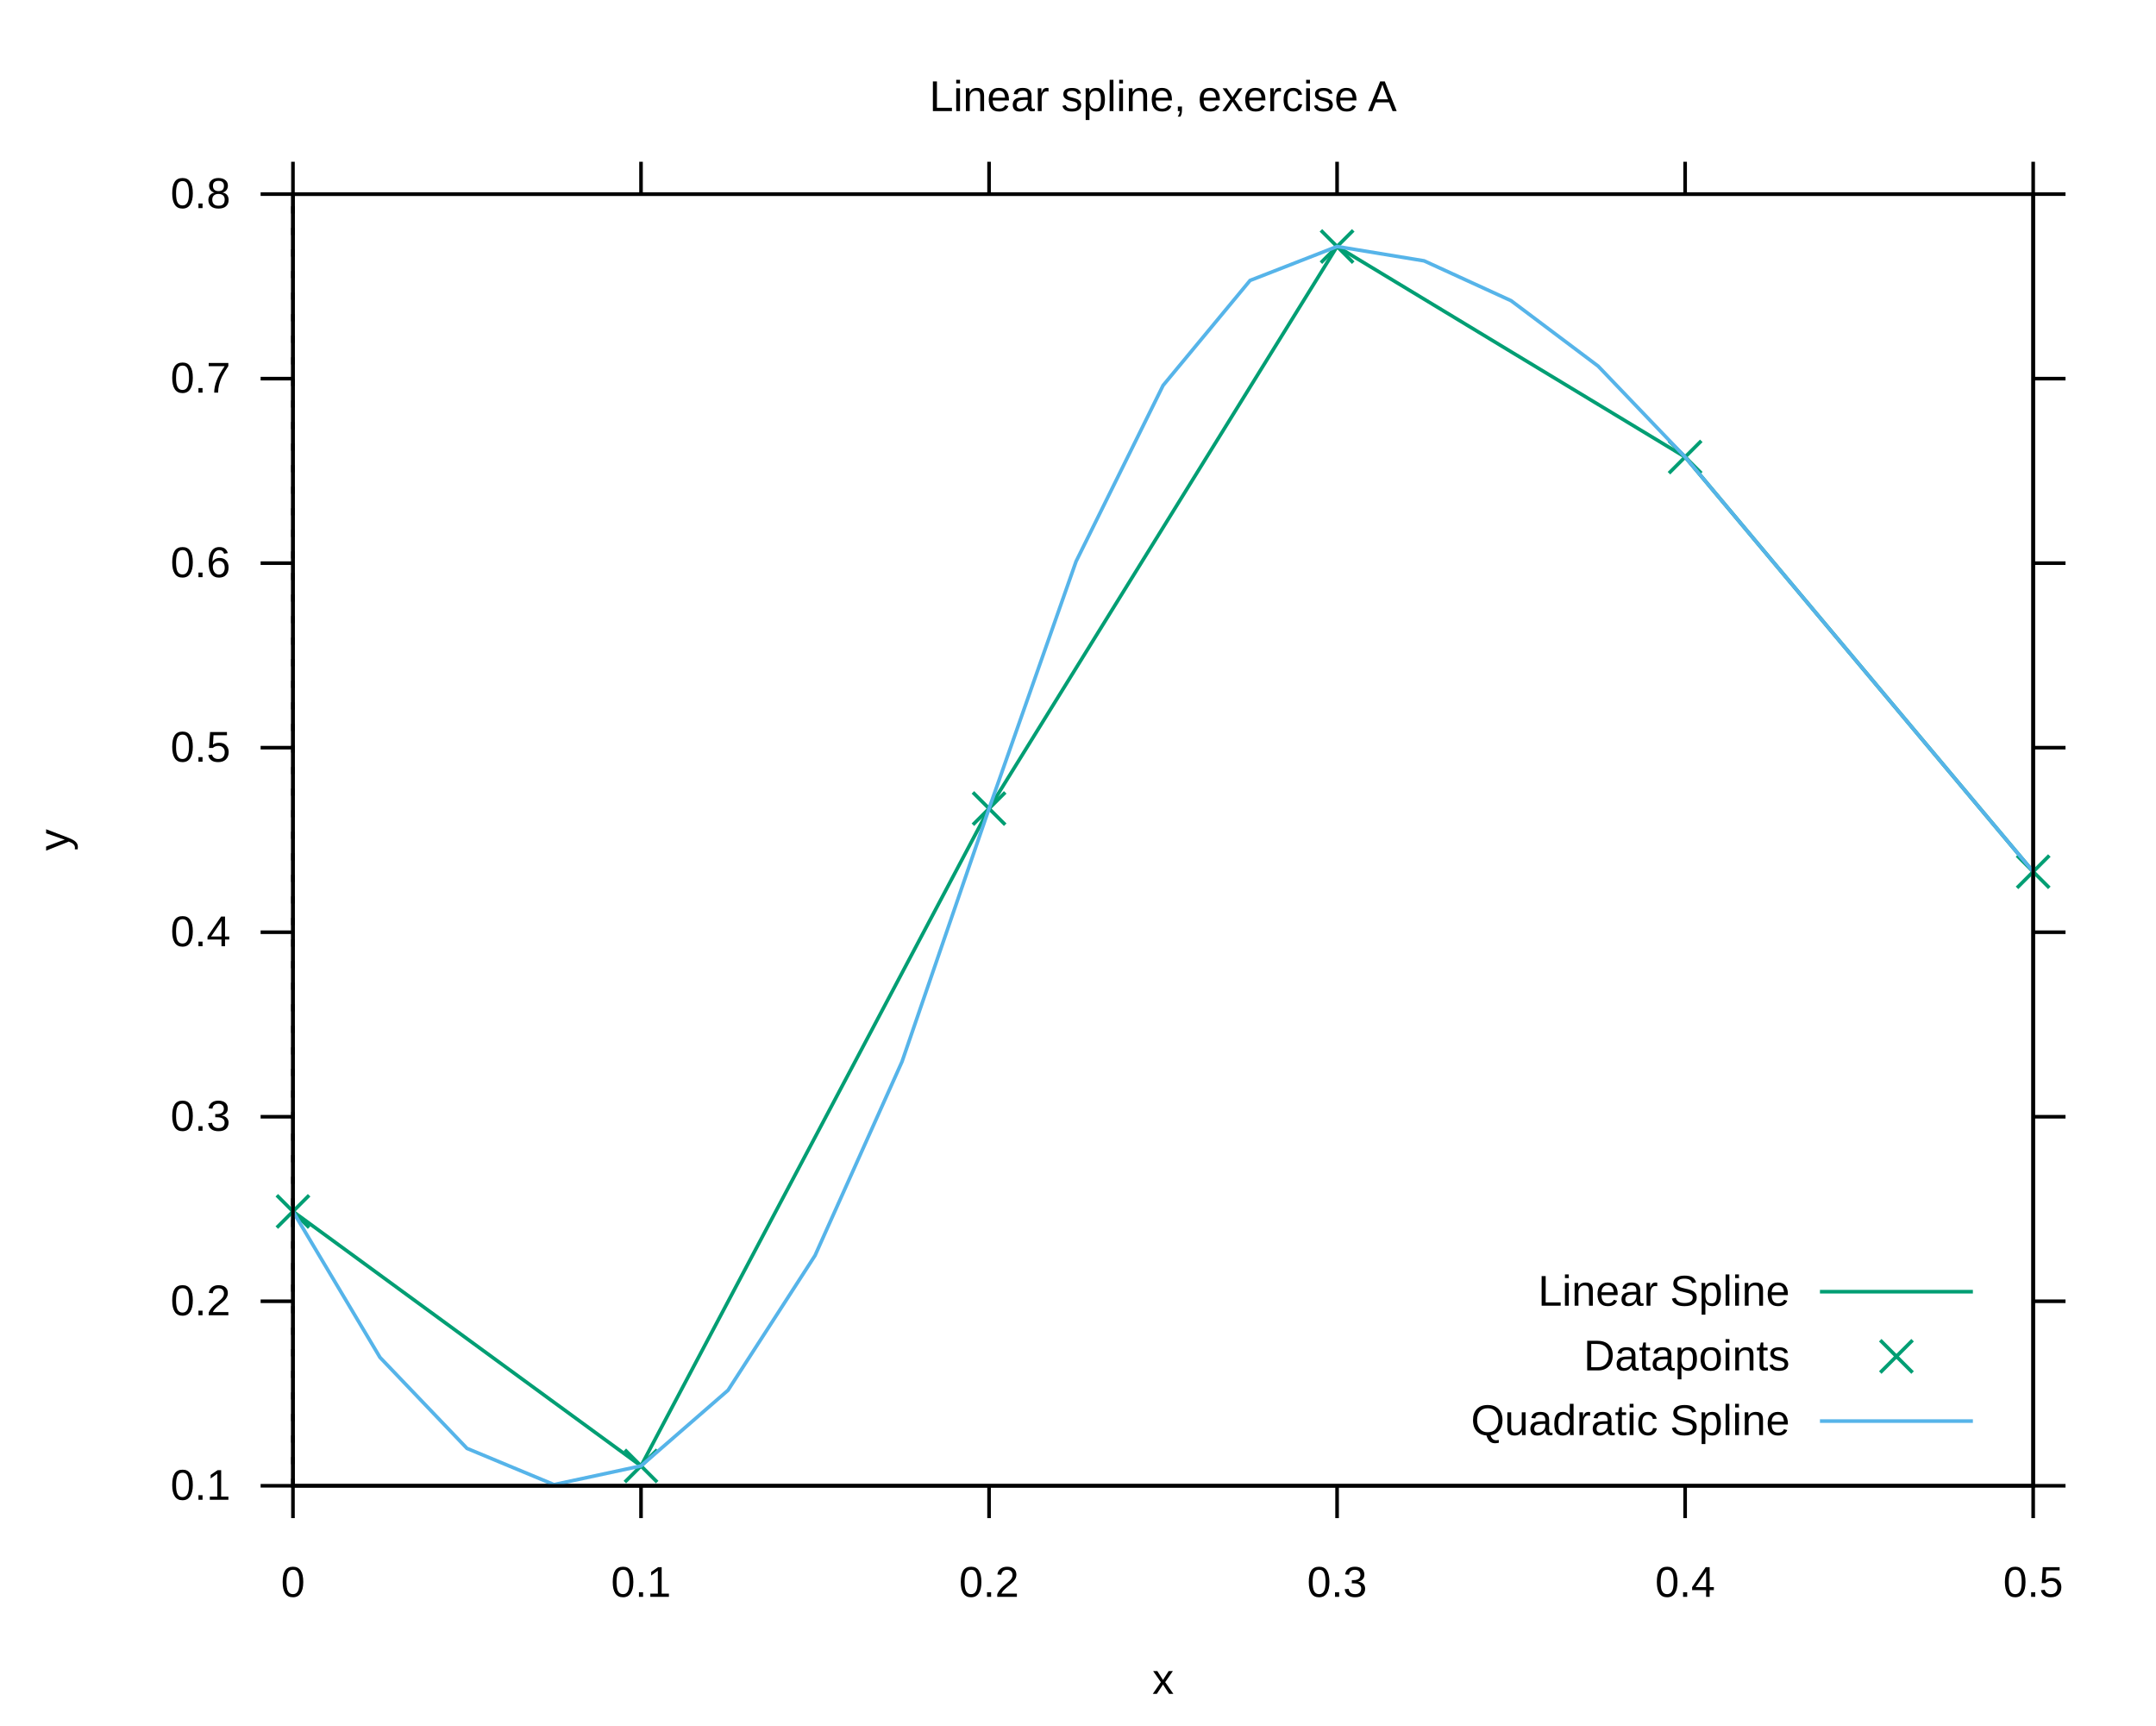
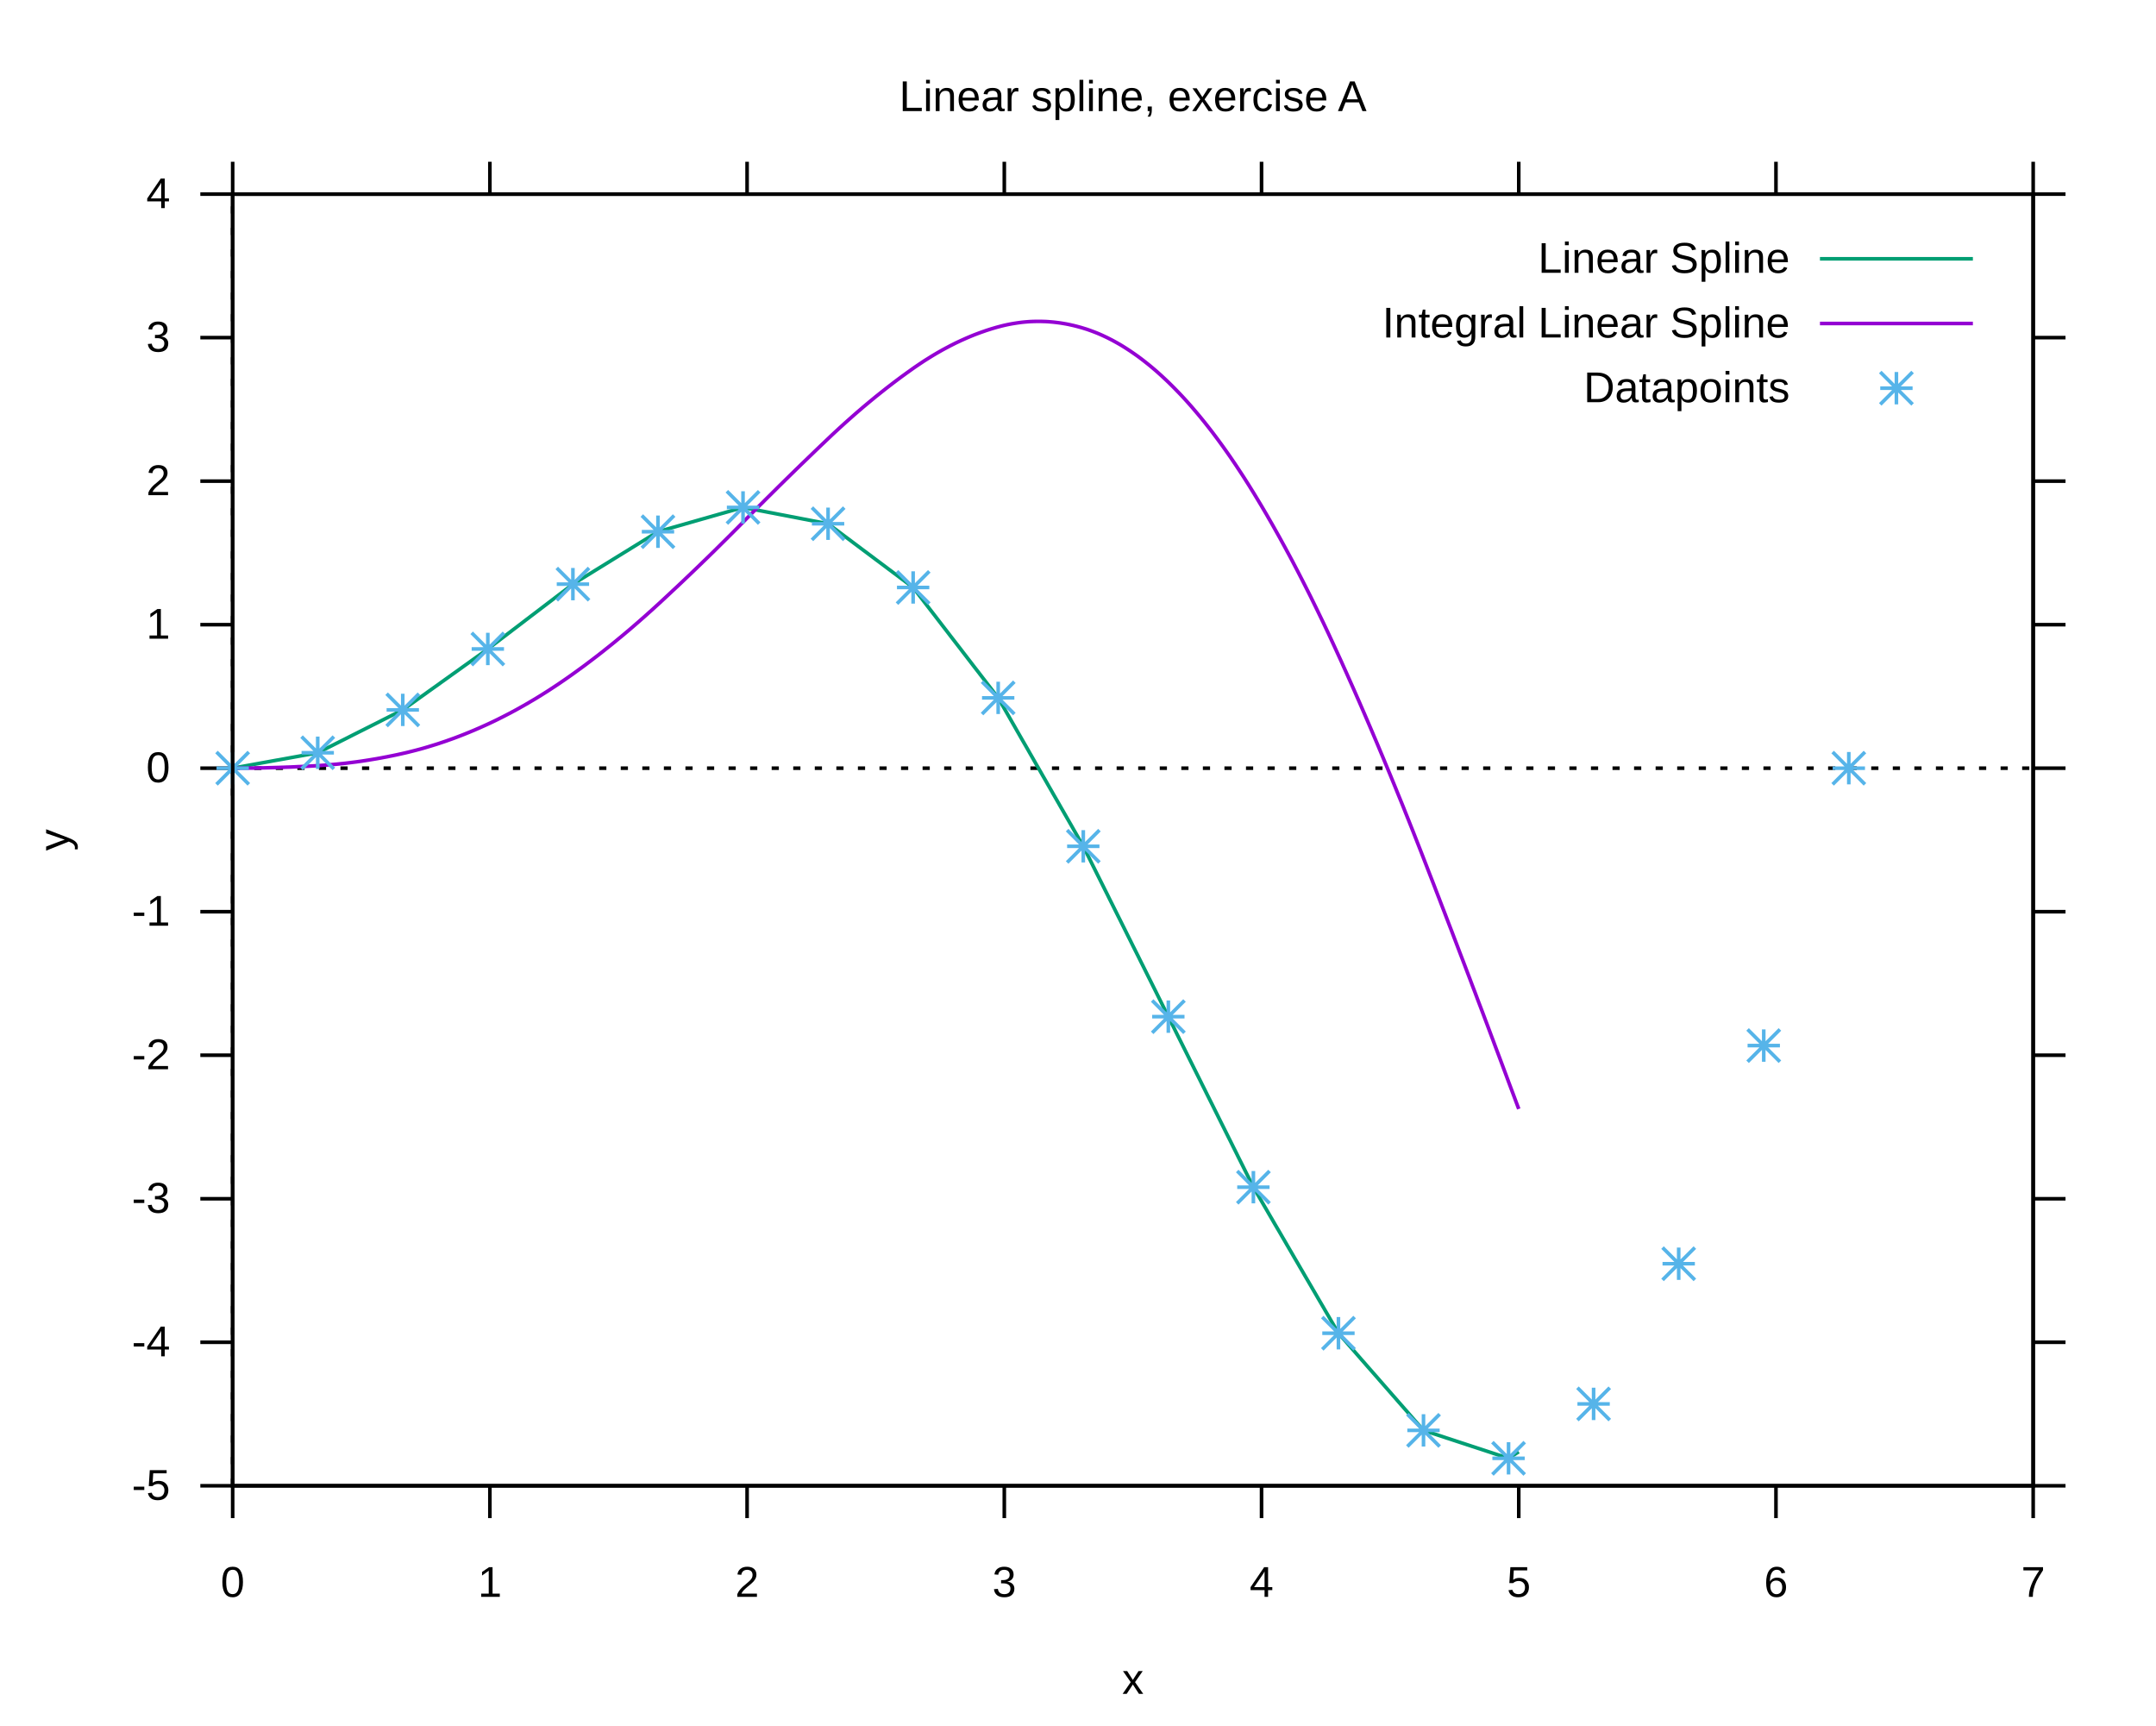
<svg xmlns="http://www.w3.org/2000/svg" xmlns:xlink="http://www.w3.org/1999/xlink" width="600" height="480" viewBox="0 0 600 480">
  <g id="gnuplot_canvas">
    <rect x="0" y="0" width="600" height="480" fill="none" />
    <defs>
      <circle id="gpDot" r="0.5" stroke-width="0.5" stroke="currentColor" />
      <path id="gpPt0" stroke-width="0.222" stroke="currentColor" d="M-1,0 h2 M0,-1 v2" />
      <path id="gpPt1" stroke-width="0.222" stroke="currentColor" d="M-1,-1 L1,1 M1,-1 L-1,1" />
      <path id="gpPt2" stroke-width="0.222" stroke="currentColor" d="M-1,0 L1,0 M0,-1 L0,1 M-1,-1 L1,1 M-1,1 L1,-1" />
      <rect id="gpPt3" stroke-width="0.222" stroke="currentColor" x="-1" y="-1" width="2" height="2" />
      <rect id="gpPt4" stroke-width="0.222" stroke="currentColor" fill="currentColor" x="-1" y="-1" width="2" height="2" />
      <circle id="gpPt5" stroke-width="0.222" stroke="currentColor" cx="0" cy="0" r="1" />
      <use xlink:href="#gpPt5" id="gpPt6" fill="currentColor" stroke="none" />
      <path id="gpPt7" stroke-width="0.222" stroke="currentColor" d="M0,-1.33 L-1.33,0.67 L1.33,0.67 z" />
      <use xlink:href="#gpPt7" id="gpPt8" fill="currentColor" stroke="none" />
      <use xlink:href="#gpPt7" id="gpPt9" stroke="currentColor" transform="rotate(180)" />
      <use xlink:href="#gpPt9" id="gpPt10" fill="currentColor" stroke="none" />
      <use xlink:href="#gpPt3" id="gpPt11" stroke="currentColor" transform="rotate(45)" />
      <use xlink:href="#gpPt11" id="gpPt12" fill="currentColor" stroke="none" />
      <path id="gpPt13" stroke-width="0.222" stroke="currentColor" d="M0,1.330 L1.265,0.411 L0.782,-1.067 L-0.782,-1.076 L-1.265,0.411 z" />
      <use xlink:href="#gpPt13" id="gpPt14" fill="currentColor" stroke="none" />
      <filter id="textbox" filterUnits="objectBoundingBox" x="0" y="0" height="1" width="1">
        <feFlood flood-color="white" flood-opacity="1" result="bgnd" />
        <feComposite in="SourceGraphic" in2="bgnd" operator="atop" />
      </filter>
      <filter id="greybox" filterUnits="objectBoundingBox" x="0" y="0" height="1" width="1">
        <feFlood flood-color="lightgrey" flood-opacity="1" result="grey" />
        <feComposite in="SourceGraphic" in2="grey" operator="atop" />
      </filter>
    </defs>
    <g fill="none" color="white" stroke="currentColor" stroke-width="1.00" stroke-linecap="butt" stroke-linejoin="miter">
</g>
    <g fill="none" color="black" stroke="currentColor" stroke-width="1.00" stroke-linecap="butt" stroke-linejoin="miter">
-       <path stroke="black" d="M81.53,413.40 L72.53,413.40 M565.82,413.40 L574.82,413.40  " />
-       <g transform="translate(64.14,417.30)" stroke="none" fill="black" font-family="Arial" font-size="12.00" text-anchor="end">
-         <text>
-           <tspan font-family="Arial"> 0.1</tspan>
-         </text>
-       </g>
-     </g>
-     <g fill="none" color="black" stroke="currentColor" stroke-width="1.00" stroke-linecap="butt" stroke-linejoin="miter">
-       <path stroke="black" d="M81.53,362.06 L72.53,362.06 M565.82,362.06 L574.82,362.06  " />
-       <g transform="translate(64.14,365.96)" stroke="none" fill="black" font-family="Arial" font-size="12.00" text-anchor="end">
-         <text>
-           <tspan font-family="Arial"> 0.2</tspan>
-         </text>
-       </g>
-     </g>
-     <g fill="none" color="black" stroke="currentColor" stroke-width="1.00" stroke-linecap="butt" stroke-linejoin="miter">
-       <path stroke="black" d="M81.53,310.72 L72.53,310.72 M565.82,310.72 L574.82,310.72  " />
-       <g transform="translate(64.14,314.62)" stroke="none" fill="black" font-family="Arial" font-size="12.00" text-anchor="end">
-         <text>
-           <tspan font-family="Arial"> 0.3</tspan>
-         </text>
-       </g>
-     </g>
-     <g fill="none" color="black" stroke="currentColor" stroke-width="1.00" stroke-linecap="butt" stroke-linejoin="miter">
-       <path stroke="black" d="M81.53,259.38 L72.53,259.38 M565.82,259.38 L574.82,259.38  " />
-       <g transform="translate(64.14,263.28)" stroke="none" fill="black" font-family="Arial" font-size="12.00" text-anchor="end">
-         <text>
-           <tspan font-family="Arial"> 0.4</tspan>
-         </text>
-       </g>
-     </g>
-     <g fill="none" color="black" stroke="currentColor" stroke-width="1.00" stroke-linecap="butt" stroke-linejoin="miter">
-       <path stroke="black" d="M81.53,208.03 L72.53,208.03 M565.82,208.03 L574.82,208.03  " />
-       <g transform="translate(64.14,211.93)" stroke="none" fill="black" font-family="Arial" font-size="12.00" text-anchor="end">
-         <text>
-           <tspan font-family="Arial"> 0.5</tspan>
-         </text>
-       </g>
-     </g>
-     <g fill="none" color="black" stroke="currentColor" stroke-width="1.00" stroke-linecap="butt" stroke-linejoin="miter">
-       <path stroke="black" d="M81.53,156.69 L72.53,156.69 M565.82,156.69 L574.82,156.69  " />
-       <g transform="translate(64.14,160.59)" stroke="none" fill="black" font-family="Arial" font-size="12.00" text-anchor="end">
-         <text>
-           <tspan font-family="Arial"> 0.6</tspan>
-         </text>
-       </g>
-     </g>
-     <g fill="none" color="black" stroke="currentColor" stroke-width="1.00" stroke-linecap="butt" stroke-linejoin="miter">
-       <path stroke="black" d="M81.53,105.35 L72.53,105.35 M565.82,105.35 L574.82,105.35  " />
-       <g transform="translate(64.14,109.25)" stroke="none" fill="black" font-family="Arial" font-size="12.00" text-anchor="end">
-         <text>
-           <tspan font-family="Arial"> 0.7</tspan>
-         </text>
-       </g>
-     </g>
-     <g fill="none" color="black" stroke="currentColor" stroke-width="1.00" stroke-linecap="butt" stroke-linejoin="miter">
-       <path stroke="black" d="M81.53,54.01 L72.53,54.01 M565.82,54.01 L574.82,54.01  " />
-       <g transform="translate(64.14,57.91)" stroke="none" fill="black" font-family="Arial" font-size="12.00" text-anchor="end">
-         <text>
-           <tspan font-family="Arial"> 0.8</tspan>
-         </text>
-       </g>
-     </g>
-     <g fill="none" color="black" stroke="currentColor" stroke-width="1.00" stroke-linecap="butt" stroke-linejoin="miter">
-       <path stroke="black" d="M81.53,413.40 L81.53,422.40 M81.53,54.01 L81.53,45.01  " />
-       <g transform="translate(81.53,444.30)" stroke="none" fill="black" font-family="Arial" font-size="12.00" text-anchor="middle">
+       <path stroke="black" d="M64.75,413.40 L55.75,413.40 M565.82,413.40 L574.82,413.40  " />
+       <g transform="translate(47.36,417.30)" stroke="none" fill="black" font-family="Arial" font-size="12.00" text-anchor="end">
+         <text>
+           <tspan font-family="Arial">-5</tspan>
+         </text>
+       </g>
+     </g>
+     <g fill="none" color="black" stroke="currentColor" stroke-width="1.00" stroke-linecap="butt" stroke-linejoin="miter">
+       <path stroke="black" d="M64.75,373.47 L55.75,373.47 M565.82,373.47 L574.82,373.47  " />
+       <g transform="translate(47.36,377.37)" stroke="none" fill="black" font-family="Arial" font-size="12.00" text-anchor="end">
+         <text>
+           <tspan font-family="Arial">-4</tspan>
+         </text>
+       </g>
+     </g>
+     <g fill="none" color="black" stroke="currentColor" stroke-width="1.00" stroke-linecap="butt" stroke-linejoin="miter">
+       <path stroke="black" d="M64.75,333.54 L55.75,333.54 M565.82,333.54 L574.82,333.54  " />
+       <g transform="translate(47.36,337.44)" stroke="none" fill="black" font-family="Arial" font-size="12.00" text-anchor="end">
+         <text>
+           <tspan font-family="Arial">-3</tspan>
+         </text>
+       </g>
+     </g>
+     <g fill="none" color="black" stroke="currentColor" stroke-width="1.00" stroke-linecap="butt" stroke-linejoin="miter">
+       <path stroke="black" d="M64.75,293.60 L55.75,293.60 M565.82,293.60 L574.82,293.60  " />
+       <g transform="translate(47.36,297.50)" stroke="none" fill="black" font-family="Arial" font-size="12.00" text-anchor="end">
+         <text>
+           <tspan font-family="Arial">-2</tspan>
+         </text>
+       </g>
+     </g>
+     <g fill="none" color="black" stroke="currentColor" stroke-width="1.00" stroke-linecap="butt" stroke-linejoin="miter">
+       <path stroke="black" d="M64.75,253.67 L55.75,253.67 M565.82,253.67 L574.82,253.67  " />
+       <g transform="translate(47.36,257.57)" stroke="none" fill="black" font-family="Arial" font-size="12.00" text-anchor="end">
+         <text>
+           <tspan font-family="Arial">-1</tspan>
+         </text>
+       </g>
+     </g>
+     <g fill="none" color="black" stroke="currentColor" stroke-width="1.00" stroke-linecap="butt" stroke-linejoin="miter">
+       <path stroke="black" d="M64.75,213.74 L55.75,213.74 M565.82,213.74 L574.82,213.74  " />
+       <g transform="translate(47.36,217.64)" stroke="none" fill="black" font-family="Arial" font-size="12.00" text-anchor="end">
        <text>
          <tspan font-family="Arial"> 0</tspan>
        </text>
      </g>
    </g>
    <g fill="none" color="black" stroke="currentColor" stroke-width="1.00" stroke-linecap="butt" stroke-linejoin="miter">
-       <path stroke="black" d="M178.39,413.40 L178.39,422.40 M178.39,54.01 L178.39,45.01  " />
-       <g transform="translate(178.39,444.30)" stroke="none" fill="black" font-family="Arial" font-size="12.00" text-anchor="middle">
-         <text>
-           <tspan font-family="Arial"> 0.1</tspan>
-         </text>
-       </g>
-     </g>
-     <g fill="none" color="black" stroke="currentColor" stroke-width="1.00" stroke-linecap="butt" stroke-linejoin="miter">
-       <path stroke="black" d="M275.25,413.40 L275.25,422.40 M275.25,54.01 L275.25,45.01  " />
-       <g transform="translate(275.25,444.30)" stroke="none" fill="black" font-family="Arial" font-size="12.00" text-anchor="middle">
-         <text>
-           <tspan font-family="Arial"> 0.2</tspan>
-         </text>
-       </g>
-     </g>
-     <g fill="none" color="black" stroke="currentColor" stroke-width="1.00" stroke-linecap="butt" stroke-linejoin="miter">
-       <path stroke="black" d="M372.10,413.40 L372.10,422.40 M372.10,54.01 L372.10,45.01  " />
-       <g transform="translate(372.10,444.30)" stroke="none" fill="black" font-family="Arial" font-size="12.00" text-anchor="middle">
-         <text>
-           <tspan font-family="Arial"> 0.3</tspan>
-         </text>
-       </g>
-     </g>
-     <g fill="none" color="black" stroke="currentColor" stroke-width="1.00" stroke-linecap="butt" stroke-linejoin="miter">
-       <path stroke="black" d="M468.96,413.40 L468.96,422.40 M468.96,54.01 L468.96,45.01  " />
-       <g transform="translate(468.96,444.30)" stroke="none" fill="black" font-family="Arial" font-size="12.00" text-anchor="middle">
-         <text>
-           <tspan font-family="Arial"> 0.4</tspan>
+       <path stroke="black" d="M64.75,173.81 L55.75,173.81 M565.82,173.81 L574.82,173.81  " />
+       <g transform="translate(47.36,177.71)" stroke="none" fill="black" font-family="Arial" font-size="12.00" text-anchor="end">
+         <text>
+           <tspan font-family="Arial"> 1</tspan>
+         </text>
+       </g>
+     </g>
+     <g fill="none" color="black" stroke="currentColor" stroke-width="1.00" stroke-linecap="butt" stroke-linejoin="miter">
+       <path stroke="black" d="M64.75,133.87 L55.75,133.87 M565.82,133.87 L574.82,133.87  " />
+       <g transform="translate(47.36,137.77)" stroke="none" fill="black" font-family="Arial" font-size="12.00" text-anchor="end">
+         <text>
+           <tspan font-family="Arial"> 2</tspan>
+         </text>
+       </g>
+     </g>
+     <g fill="none" color="black" stroke="currentColor" stroke-width="1.00" stroke-linecap="butt" stroke-linejoin="miter">
+       <path stroke="black" d="M64.75,93.94 L55.75,93.94 M565.82,93.94 L574.82,93.94  " />
+       <g transform="translate(47.36,97.84)" stroke="none" fill="black" font-family="Arial" font-size="12.00" text-anchor="end">
+         <text>
+           <tspan font-family="Arial"> 3</tspan>
+         </text>
+       </g>
+     </g>
+     <g fill="none" color="black" stroke="currentColor" stroke-width="1.00" stroke-linecap="butt" stroke-linejoin="miter">
+       <path stroke="black" d="M64.75,54.01 L55.75,54.01 M565.82,54.01 L574.82,54.01  " />
+       <g transform="translate(47.36,57.91)" stroke="none" fill="black" font-family="Arial" font-size="12.00" text-anchor="end">
+         <text>
+           <tspan font-family="Arial"> 4</tspan>
+         </text>
+       </g>
+     </g>
+     <g fill="none" color="black" stroke="currentColor" stroke-width="1.00" stroke-linecap="butt" stroke-linejoin="miter">
+       <path stroke="black" d="M64.75,413.40 L64.75,422.40 M64.75,54.01 L64.75,45.01  " />
+       <g transform="translate(64.75,444.30)" stroke="none" fill="black" font-family="Arial" font-size="12.00" text-anchor="middle">
+         <text>
+           <tspan font-family="Arial"> 0</tspan>
+         </text>
+       </g>
+     </g>
+     <g fill="none" color="black" stroke="currentColor" stroke-width="1.00" stroke-linecap="butt" stroke-linejoin="miter">
+       <path stroke="black" d="M136.33,413.40 L136.33,422.40 M136.33,54.01 L136.33,45.01  " />
+       <g transform="translate(136.33,444.30)" stroke="none" fill="black" font-family="Arial" font-size="12.00" text-anchor="middle">
+         <text>
+           <tspan font-family="Arial"> 1</tspan>
+         </text>
+       </g>
+     </g>
+     <g fill="none" color="black" stroke="currentColor" stroke-width="1.00" stroke-linecap="butt" stroke-linejoin="miter">
+       <path stroke="black" d="M207.91,413.40 L207.91,422.40 M207.91,54.01 L207.91,45.01  " />
+       <g transform="translate(207.91,444.30)" stroke="none" fill="black" font-family="Arial" font-size="12.00" text-anchor="middle">
+         <text>
+           <tspan font-family="Arial"> 2</tspan>
+         </text>
+       </g>
+     </g>
+     <g fill="none" color="black" stroke="currentColor" stroke-width="1.00" stroke-linecap="butt" stroke-linejoin="miter">
+       <path stroke="black" d="M279.49,413.40 L279.49,422.40 M279.49,54.01 L279.49,45.01  " />
+       <g transform="translate(279.49,444.30)" stroke="none" fill="black" font-family="Arial" font-size="12.00" text-anchor="middle">
+         <text>
+           <tspan font-family="Arial"> 3</tspan>
+         </text>
+       </g>
+     </g>
+     <g fill="none" color="black" stroke="currentColor" stroke-width="1.00" stroke-linecap="butt" stroke-linejoin="miter">
+       <path stroke="black" d="M351.08,413.40 L351.08,422.40 M351.08,54.01 L351.08,45.01  " />
+       <g transform="translate(351.08,444.30)" stroke="none" fill="black" font-family="Arial" font-size="12.00" text-anchor="middle">
+         <text>
+           <tspan font-family="Arial"> 4</tspan>
+         </text>
+       </g>
+     </g>
+     <g fill="none" color="black" stroke="currentColor" stroke-width="1.00" stroke-linecap="butt" stroke-linejoin="miter">
+       <path stroke="black" d="M422.66,413.40 L422.66,422.40 M422.66,54.01 L422.66,45.01  " />
+       <g transform="translate(422.66,444.30)" stroke="none" fill="black" font-family="Arial" font-size="12.00" text-anchor="middle">
+         <text>
+           <tspan font-family="Arial"> 5</tspan>
+         </text>
+       </g>
+     </g>
+     <g fill="none" color="black" stroke="currentColor" stroke-width="1.00" stroke-linecap="butt" stroke-linejoin="miter">
+       <path stroke="black" d="M494.24,413.40 L494.24,422.40 M494.24,54.01 L494.24,45.01  " />
+       <g transform="translate(494.24,444.30)" stroke="none" fill="black" font-family="Arial" font-size="12.00" text-anchor="middle">
+         <text>
+           <tspan font-family="Arial"> 6</tspan>
        </text>
      </g>
    </g>
    <g fill="none" color="black" stroke="currentColor" stroke-width="1.00" stroke-linecap="butt" stroke-linejoin="miter">
      <path stroke="black" d="M565.82,413.40 L565.82,422.40 M565.82,54.01 L565.82,45.01  " />
      <g transform="translate(565.82,444.30)" stroke="none" fill="black" font-family="Arial" font-size="12.00" text-anchor="middle">
        <text>
-           <tspan font-family="Arial"> 0.5</tspan>
+           <tspan font-family="Arial"> 7</tspan>
        </text>
      </g>
    </g>
    <g fill="none" color="black" stroke="currentColor" stroke-width="1.00" stroke-linecap="butt" stroke-linejoin="miter">
</g>
    <g fill="none" color="gray" stroke="currentColor" stroke-width="1.00" stroke-linecap="butt" stroke-linejoin="miter">
-       <path stroke="black" stroke-dasharray="2,4" d="M81.53,413.40 L81.53,54.01  " />
-     </g>
-     <g fill="none" color="black" stroke="currentColor" stroke-width="1.00" stroke-linecap="butt" stroke-linejoin="miter">
-       <path stroke="black" d="M81.53,54.01 L81.53,413.40 L565.82,413.40 L565.82,54.01 L81.53,54.01 Z  " />
+       <path stroke="black" stroke-dasharray="2,4" d="M64.75,213.74 L565.82,213.74  " />
+     </g>
+     <g fill="none" color="gray" stroke="currentColor" stroke-width="1.00" stroke-linecap="butt" stroke-linejoin="miter">
+       <path stroke="black" stroke-dasharray="2,4" d="M64.75,413.40 L64.75,54.01  " />
+     </g>
+     <g fill="none" color="black" stroke="currentColor" stroke-width="1.00" stroke-linecap="butt" stroke-linejoin="miter">
+       <path stroke="black" d="M64.75,54.01 L64.75,413.40 L565.82,413.40 L565.82,54.01 L64.75,54.01 Z  " />
    </g>
    <g fill="none" color="black" stroke="currentColor" stroke-width="1.00" stroke-linecap="butt" stroke-linejoin="miter">
      <g transform="translate(19.18,233.71) rotate(270)" stroke="none" fill="black" font-family="Arial" font-size="12.00" text-anchor="middle">
        <text>
          <tspan font-family="Arial">y</tspan>
        </text>
      </g>
    </g>
    <g fill="none" color="black" stroke="currentColor" stroke-width="1.00" stroke-linecap="butt" stroke-linejoin="miter">
-       <g transform="translate(323.67,471.30)" stroke="none" fill="black" font-family="Arial" font-size="12.00" text-anchor="middle">
+       <g transform="translate(315.28,471.30)" stroke="none" fill="black" font-family="Arial" font-size="12.00" text-anchor="middle">
        <text>
          <tspan font-family="Arial">x</tspan>
        </text>
      </g>
    </g>
    <g fill="none" color="black" stroke="currentColor" stroke-width="1.00" stroke-linecap="butt" stroke-linejoin="miter">
</g>
    <g id="gnuplot_plot_1">
      <g fill="none" color="black" stroke="currentColor" stroke-width="1.00" stroke-linecap="butt" stroke-linejoin="miter">
-         <g transform="translate(498.09,363.30)" stroke="none" fill="black" font-family="Arial" font-size="12.00" text-anchor="end">
+         <g transform="translate(498.09,75.91)" stroke="none" fill="black" font-family="Arial" font-size="12.00" text-anchor="end">
          <text>
            <tspan font-family="Arial">Linear Spline</tspan>
          </text>
        </g>
      </g>
      <g fill="none" color="black" stroke="currentColor" stroke-width="1.00" stroke-linecap="butt" stroke-linejoin="miter">
-         <path stroke="rgb(  0, 158, 115)" d="M506.48,359.40 L549.04,359.40 M81.53,337.07 L105.74,354.77 L129.96,372.48 L154.17,390.18 L178.39,407.88 L202.60,362.16   L226.82,316.43 L251.03,270.70 L275.25,224.97 L299.46,185.88 L323.68,146.78 L347.89,107.68 L372.10,68.59 L396.32,83.23   L420.53,97.88 L444.75,112.52 L468.96,127.16 L493.18,156.01 L517.39,184.85 L541.61,213.70 L565.82,242.54  " />
+         <path stroke="rgb(  0, 158, 115)" d="M506.48,72.01 L549.04,72.01 M64.75,213.74 L65.47,213.61 L66.18,213.48 L66.90,213.35 L67.61,213.22 L68.33,213.09   L69.04,212.96 L69.76,212.83 L70.48,212.70 L71.19,212.57 L71.91,212.44 L72.62,212.31 L73.34,212.18 L74.06,212.05   L74.77,211.92 L75.49,211.79 L76.20,211.66 L76.92,211.53 L77.63,211.41 L78.35,211.28 L79.07,211.15 L79.78,211.02   L80.50,210.89 L81.21,210.76 L81.93,210.63 L82.65,210.50 L83.36,210.37 L84.08,210.24 L84.79,210.11 L85.51,209.98   L86.22,209.85 L86.94,209.72 L87.66,209.59 L88.37,209.46 L89.09,209.12 L89.80,208.75 L90.52,208.39 L91.24,208.03   L91.95,207.67 L92.67,207.31 L93.38,206.95 L94.10,206.59 L94.81,206.23 L95.53,205.87 L96.25,205.51 L96.96,205.15   L97.68,204.78 L98.39,204.42 L99.11,204.06 L99.82,203.70 L100.54,203.34 L101.26,202.98 L101.97,202.62 L102.69,202.26   L103.40,201.90 L104.12,201.54 L104.84,201.18 L105.55,200.82 L106.27,200.45 L106.98,200.09 L107.70,199.73 L108.41,199.37   L109.13,199.01 L109.85,198.65 L110.56,198.29 L111.28,197.93 L111.99,197.57 L112.71,197.08 L113.43,196.56 L114.14,196.05   L114.86,195.54 L115.57,195.03 L116.29,194.51 L117.00,194.00 L117.72,193.49 L118.44,192.98 L119.15,192.46 L119.87,191.95   L120.58,191.44 L121.30,190.93 L122.02,190.42 L122.73,189.90 L123.45,189.39 L124.16,188.88 L124.88,188.37 L125.59,187.85   L126.31,187.34 L127.03,186.83 L127.74,186.32 L128.46,185.80 L129.17,185.29 L129.89,184.78 L130.60,184.27 L131.32,183.75   L132.04,183.24 L132.75,182.73 L133.47,182.22 L134.18,181.71 L134.90,181.19 L135.62,180.68 L136.33,180.14 L137.05,179.60   L137.76,179.05 L138.48,178.51 L139.19,177.96 L139.91,177.41 L140.63,176.87 L141.34,176.32 L142.06,175.78 L142.77,175.23   L143.49,174.69 L144.21,174.14 L144.92,173.60 L145.64,173.05 L146.35,172.50 L147.07,171.96 L147.78,171.41 L148.50,170.87   L149.22,170.32 L149.93,169.78 L150.65,169.23 L151.36,168.69 L152.08,168.14 L152.80,167.59 L153.51,167.05 L154.23,166.50   L154.94,165.96 L155.66,165.41 L156.37,164.87 L157.09,164.32 L157.81,163.78 L158.52,163.23 L159.24,162.69 L159.95,162.21   L160.67,161.77 L161.38,161.33 L162.10,160.89 L162.82,160.45 L163.53,160.01 L164.25,159.57 L164.96,159.13 L165.68,158.68   L166.40,158.24 L167.11,157.80 L167.83,157.36 L168.54,156.92 L169.26,156.48 L169.97,156.04 L170.69,155.59 L171.41,155.15   L172.12,154.71 L172.84,154.27 L173.55,153.83 L174.27,153.39 L174.99,152.95 L175.70,152.50 L176.42,152.06 L177.13,151.62   L177.85,151.18 L178.56,150.74 L179.28,150.30 L180.00,149.86 L180.71,149.41 L181.43,148.97 L182.14,148.53 L182.86,148.09   L183.58,147.80 L184.29,147.60 L185.01,147.40 L185.72,147.19 L186.44,146.99 L187.15,146.78 L187.87,146.58 L188.59,146.37   L189.30,146.17 L190.02,145.97 L190.73,145.76 L191.45,145.56 L192.16,145.35 L192.88,145.15 L193.60,144.94 L194.31,144.74   L195.03,144.53 L195.74,144.33 L196.46,144.13 L197.18,143.92 L197.89,143.72 L198.61,143.51 L199.32,143.31 L200.04,143.10   L200.75,142.90 L201.47,142.70 L202.19,142.49 L202.90,142.29 L203.62,142.08 L204.33,141.88 L205.05,141.67 L205.77,141.47   L206.48,141.27 L207.20,141.26 L207.91,141.40 L208.63,141.54 L209.34,141.67 L210.06,141.81 L210.78,141.95 L211.49,142.09   L212.21,142.22 L212.92,142.36 L213.64,142.50 L214.36,142.64 L215.07,142.77 L215.79,142.91 L216.50,143.05 L217.22,143.19   L217.93,143.32 L218.65,143.46 L219.37,143.60 L220.08,143.74 L220.80,143.87 L221.51,144.01 L222.23,144.15 L222.94,144.29   L223.66,144.43 L224.38,144.56 L225.09,144.70 L225.81,144.84 L226.52,144.98 L227.24,145.11 L227.96,145.25 L228.67,145.39   L229.39,145.53 L230.10,145.66 L230.82,146.01 L231.53,146.54 L232.25,147.08 L232.97,147.61 L233.68,148.15 L234.40,148.69   L235.11,149.22 L235.83,149.76 L236.55,150.29 L237.26,150.83 L237.98,151.37 L238.69,151.90 L239.41,152.44 L240.12,152.98   L240.84,153.51 L241.56,154.05 L242.27,154.58 L242.99,155.12 L243.70,155.66 L244.42,156.19 L245.14,156.73 L245.85,157.26   L246.57,157.80 L247.28,158.34 L248.00,158.87 L248.71,159.41 L249.43,159.94 L250.15,160.48 L250.86,161.02 L251.58,161.55   L252.29,162.09 L253.01,162.62 L253.72,163.16 L254.44,163.87 L255.16,164.80 L255.87,165.73 L256.59,166.66 L257.30,167.59   L258.02,168.52 L258.74,169.45 L259.45,170.37 L260.17,171.30 L260.88,172.23 L261.60,173.16 L262.31,174.09 L263.03,175.02   L263.75,175.95 L264.46,176.88 L265.18,177.81 L265.89,178.73 L266.61,179.66 L267.33,180.59 L268.04,181.52 L268.76,182.45   L269.47,183.38 L270.19,184.31 L270.90,185.24 L271.62,186.17 L272.34,187.09 L273.05,188.02 L273.77,188.95 L274.48,189.88   L275.20,190.81 L275.92,191.74 L276.63,192.67 L277.35,193.60 L278.06,194.65 L278.78,195.89 L279.49,197.14 L280.21,198.39   L280.93,199.64 L281.64,200.89 L282.36,202.14 L283.07,203.39 L283.79,204.64 L284.50,205.89 L285.22,207.13 L285.94,208.38   L286.65,209.63 L287.37,210.88 L288.08,212.13 L288.80,213.38 L289.52,214.63 L290.23,215.88 L290.95,217.12 L291.66,218.37   L292.38,219.62 L293.09,220.87 L293.81,222.12 L294.53,223.37 L295.24,224.62 L295.96,225.87 L296.67,227.11 L297.39,228.36   L298.11,229.61 L298.82,230.86 L299.54,232.11 L300.25,233.36 L300.97,234.61 L301.68,235.91 L302.40,237.35 L303.12,238.78   L303.83,240.21 L304.55,241.65 L305.26,243.08 L305.98,244.51 L306.70,245.95 L307.41,247.38 L308.13,248.81 L308.84,250.25   L309.56,251.68 L310.27,253.11 L310.99,254.55 L311.71,255.98 L312.42,257.41 L313.14,258.85 L313.85,260.28 L314.57,261.71   L315.28,263.15 L316.00,264.58 L316.72,266.01 L317.43,267.45 L318.15,268.88 L318.86,270.31 L319.58,271.75 L320.30,273.18   L321.01,274.61 L321.73,276.05 L322.44,277.48 L323.16,278.91 L323.87,280.35 L324.59,281.78 L325.31,283.21 L326.02,284.65   L326.74,286.08 L327.45,287.52 L328.17,288.95 L328.89,290.39 L329.60,291.82 L330.32,293.26 L331.03,294.69 L331.75,296.13   L332.46,297.56 L333.18,299.00 L333.90,300.43 L334.61,301.87 L335.33,303.30 L336.04,304.74 L336.76,306.17 L337.48,307.61   L338.19,309.04 L338.91,310.48 L339.62,311.91 L340.34,313.35 L341.05,314.78 L341.77,316.22 L342.49,317.65 L343.20,319.09   L343.92,320.52 L344.63,321.96 L345.35,323.39 L346.07,324.83 L346.78,326.26 L347.50,327.69 L348.21,329.13 L348.93,330.53   L349.64,331.76 L350.36,332.99 L351.08,334.22 L351.79,335.44 L352.51,336.67 L353.22,337.90 L353.94,339.13 L354.65,340.36   L355.37,341.59 L356.09,342.81 L356.80,344.04 L357.52,345.27 L358.23,346.50 L358.95,347.73 L359.67,348.96 L360.38,350.19   L361.10,351.41 L361.81,352.64 L362.53,353.87 L363.24,355.10 L363.96,356.33 L364.68,357.56 L365.39,358.78 L366.11,360.01   L366.82,361.24 L367.54,362.47 L368.26,363.70 L368.97,364.93 L369.69,366.16 L370.40,367.38 L371.12,368.61 L371.83,369.84   L372.55,371.03 L373.27,371.85 L373.98,372.66 L374.70,373.48 L375.41,374.30 L376.13,375.12 L376.85,375.93 L377.56,376.75   L378.28,377.57 L378.99,378.39 L379.71,379.20 L380.42,380.02 L381.14,380.84 L381.86,381.66 L382.57,382.47 L383.29,383.29   L384.00,384.11 L384.72,384.93 L385.43,385.74 L386.15,386.56 L386.87,387.38 L387.58,388.20 L388.30,389.01 L389.01,389.83   L389.73,390.65 L390.45,391.47 L391.16,392.28 L391.88,393.10 L392.59,393.92 L393.31,394.74 L394.02,395.55 L394.74,396.37   L395.46,397.19 L396.17,397.99 L396.89,398.22 L397.60,398.46 L398.32,398.69 L399.04,398.93 L399.75,399.16 L400.47,399.40   L401.18,399.63 L401.90,399.87 L402.61,400.11 L403.33,400.34 L404.05,400.58 L404.76,400.81 L405.48,401.05 L406.19,401.28   L406.91,401.52 L407.63,401.75 L408.34,401.99 L409.06,402.22 L409.77,402.46 L410.49,402.69 L411.20,402.93 L411.92,403.16   L412.64,403.40 L413.35,403.63 L414.07,403.87 L414.78,404.10 L415.50,404.34 L416.21,404.57 L416.93,404.81 L417.65,405.04   L418.36,405.28 L419.08,405.51 L419.79,405.75 L420.51,405.32 L421.23,404.86 L421.94,404.40 L422.66,403.95  " />
      </g>
    </g>
    <g id="gnuplot_plot_2">
      <g fill="none" color="black" stroke="currentColor" stroke-width="1.00" stroke-linecap="butt" stroke-linejoin="miter">
-         <g transform="translate(498.09,381.30)" stroke="none" fill="black" font-family="Arial" font-size="12.00" text-anchor="end">
+         <g transform="translate(498.09,93.91)" stroke="none" fill="black" font-family="Arial" font-size="12.00" text-anchor="end">
+           <text>
+             <tspan font-family="Arial">Integral Linear Spline</tspan>
+           </text>
+         </g>
+       </g>
+       <g fill="none" color="black" stroke="currentColor" stroke-width="1.00" stroke-linecap="butt" stroke-linejoin="miter">
+         <path stroke="rgb(148,   0, 211)" d="M506.48,90.01 L549.04,90.01 M65.47,213.74 L66.18,213.74 L66.90,213.73 L67.61,213.73 L68.33,213.72 L69.04,213.72   L69.76,213.71 L70.48,213.70 L71.19,213.69 L71.91,213.67 L72.62,213.66 L73.34,213.65 L74.06,213.63 L74.77,213.61   L75.49,213.59 L76.20,213.57 L76.92,213.55 L77.63,213.53 L78.35,213.50 L79.07,213.48 L79.78,213.45 L80.50,213.43   L81.21,213.40 L81.93,213.37 L82.65,213.33 L83.36,213.30 L84.08,213.27 L84.79,213.23 L85.51,213.19 L86.22,213.16   L86.94,213.12 L87.66,213.08 L88.37,213.03 L89.09,212.99 L89.80,212.94 L90.52,212.89 L91.24,212.83 L91.95,212.77   L92.67,212.71 L93.38,212.65 L94.10,212.58 L94.81,212.50 L95.53,212.43 L96.25,212.35 L96.96,212.26 L97.68,212.17   L98.39,212.08 L99.11,211.99 L99.82,211.89 L100.54,211.79 L101.26,211.68 L101.97,211.57 L102.69,211.46 L103.40,211.34   L104.12,211.22 L104.84,211.10 L105.55,210.97 L106.27,210.84 L106.98,210.70 L107.70,210.57 L108.41,210.42 L109.13,210.28   L109.85,210.13 L110.56,209.98 L111.28,209.82 L111.99,209.66 L112.71,209.50 L113.43,209.33 L114.14,209.15 L114.86,208.97   L115.57,208.79 L116.29,208.60 L117.00,208.41 L117.72,208.21 L118.44,208.00 L119.15,207.79 L119.87,207.57 L120.58,207.35   L121.30,207.13 L122.02,206.90 L122.73,206.66 L123.45,206.42 L124.16,206.18 L124.88,205.92 L125.59,205.67 L126.31,205.41   L127.03,205.14 L127.74,204.87 L128.46,204.59 L129.17,204.31 L129.89,204.02 L130.60,203.73 L131.32,203.43 L132.04,203.13   L132.75,202.82 L133.47,202.51 L134.18,202.19 L134.90,201.87 L135.62,201.54 L136.33,201.21 L137.05,200.87 L137.76,200.53   L138.48,200.18 L139.19,199.82 L139.91,199.46 L140.63,199.09 L141.34,198.72 L142.06,198.35 L142.77,197.96 L143.49,197.58   L144.21,197.18 L144.92,196.78 L145.64,196.38 L146.35,195.97 L147.07,195.56 L147.78,195.13 L148.50,194.71 L149.22,194.28   L149.93,193.84 L150.65,193.40 L151.36,192.95 L152.08,192.50 L152.80,192.04 L153.51,191.57 L154.23,191.10 L154.94,190.63   L155.66,190.15 L156.37,189.66 L157.09,189.17 L157.81,188.67 L158.52,188.17 L159.24,187.66 L159.95,187.15 L160.67,186.63   L161.38,186.11 L162.10,185.59 L162.82,185.06 L163.53,184.52 L164.25,183.98 L164.96,183.44 L165.68,182.89 L166.40,182.34   L167.11,181.78 L167.83,181.22 L168.54,180.65 L169.26,180.08 L169.97,179.51 L170.69,178.93 L171.41,178.34 L172.12,177.75   L172.84,177.16 L173.55,176.57 L174.27,175.96 L174.99,175.36 L175.70,174.75 L176.42,174.13 L177.13,173.51 L177.85,172.89   L178.56,172.26 L179.28,171.63 L180.00,170.99 L180.71,170.35 L181.43,169.71 L182.14,169.06 L182.86,168.40 L183.58,167.75   L184.29,167.09 L185.01,166.42 L185.72,165.76 L186.44,165.09 L187.15,164.42 L187.87,163.75 L188.59,163.08 L189.30,162.41   L190.02,161.73 L190.73,161.05 L191.45,160.37 L192.16,159.69 L192.88,159.00 L193.60,158.31 L194.31,157.63 L195.03,156.93   L195.74,156.24 L196.46,155.55 L197.18,154.85 L197.89,154.15 L198.61,153.45 L199.32,152.75 L200.04,152.04 L200.75,151.33   L201.47,150.62 L202.19,149.91 L202.90,149.20 L203.62,148.48 L204.33,147.77 L205.05,147.05 L205.77,146.32 L206.48,145.60   L207.20,144.88 L207.91,144.15 L208.63,143.43 L209.34,142.71 L210.06,141.99 L210.78,141.27 L211.49,140.55 L212.21,139.84   L212.92,139.12 L213.64,138.41 L214.36,137.70 L215.07,136.99 L215.79,136.28 L216.50,135.57 L217.22,134.86 L217.93,134.16   L218.65,133.45 L219.37,132.75 L220.08,132.05 L220.80,131.35 L221.51,130.65 L222.23,129.96 L222.94,129.26 L223.66,128.57   L224.38,127.88 L225.09,127.19 L225.81,126.50 L226.52,125.81 L227.24,125.12 L227.96,124.43 L228.67,123.75 L229.39,123.07   L230.10,122.39 L230.82,121.71 L231.53,121.03 L232.25,120.36 L232.97,119.70 L233.68,119.04 L234.40,118.39 L235.11,117.74   L235.83,117.10 L236.55,116.46 L237.26,115.83 L237.98,115.20 L238.69,114.58 L239.41,113.97 L240.12,113.35 L240.84,112.75   L241.56,112.15 L242.27,111.56 L242.99,110.97 L243.70,110.38 L244.42,109.81 L245.14,109.23 L245.85,108.67 L246.57,108.10   L247.28,107.55 L248.00,107.00 L248.71,106.45 L249.43,105.91 L250.15,105.37 L250.86,104.84 L251.58,104.32 L252.29,103.80   L253.01,103.29 L253.72,102.78 L254.44,102.27 L255.16,101.78 L255.87,101.30 L256.59,100.82 L257.30,100.35 L258.02,99.90   L258.74,99.45 L259.45,99.01 L260.17,98.58 L260.88,98.16 L261.60,97.75 L262.31,97.35 L263.03,96.96 L263.75,96.58   L264.46,96.20 L265.18,95.84 L265.89,95.48 L266.61,95.14 L267.33,94.80 L268.04,94.48 L268.76,94.16 L269.47,93.85   L270.19,93.55 L270.90,93.26 L271.62,92.98 L272.34,92.71 L273.05,92.45 L273.77,92.20 L274.48,91.95 L275.20,91.72   L275.92,91.49 L276.63,91.28 L277.35,91.07 L278.06,90.88 L278.78,90.69 L279.49,90.52 L280.21,90.36 L280.93,90.21   L281.64,90.08 L282.36,89.96 L283.07,89.85 L283.79,89.75 L284.50,89.66 L285.22,89.59 L285.94,89.53 L286.65,89.48   L287.37,89.45 L288.08,89.43 L288.80,89.42 L289.52,89.42 L290.23,89.44 L290.95,89.46 L291.66,89.50 L292.38,89.56   L293.09,89.62 L293.81,89.70 L294.53,89.79 L295.24,89.89 L295.96,90.01 L296.67,90.13 L297.39,90.27 L298.11,90.43   L298.82,90.59 L299.54,90.77 L300.25,90.96 L300.97,91.16 L301.68,91.38 L302.40,91.60 L303.12,91.85 L303.83,92.11   L304.55,92.38 L305.26,92.66 L305.98,92.96 L306.70,93.28 L307.41,93.61 L308.13,93.95 L308.84,94.31 L309.56,94.68   L310.27,95.07 L310.99,95.47 L311.71,95.88 L312.42,96.31 L313.14,96.76 L313.85,97.22 L314.57,97.69 L315.28,98.18   L316.00,98.68 L316.72,99.19 L317.43,99.72 L318.15,100.27 L318.86,100.83 L319.58,101.40 L320.30,101.99 L321.01,102.59   L321.73,103.20 L322.44,103.83 L323.16,104.48 L323.87,105.14 L324.59,105.81 L325.31,106.50 L326.02,107.20 L326.74,107.92   L327.45,108.65 L328.17,109.39 L328.89,110.15 L329.60,110.92 L330.32,111.71 L331.03,112.51 L331.75,113.33 L332.46,114.16   L333.18,115.01 L333.90,115.87 L334.61,116.74 L335.33,117.63 L336.04,118.53 L336.76,119.45 L337.48,120.38 L338.19,121.33   L338.91,122.29 L339.62,123.26 L340.34,124.25 L341.05,125.25 L341.77,126.27 L342.49,127.30 L343.20,128.35 L343.92,129.41   L344.63,130.49 L345.35,131.58 L346.07,132.68 L346.78,133.80 L347.50,134.93 L348.21,136.08 L348.93,137.24 L349.64,138.41   L350.36,139.60 L351.08,140.80 L351.79,142.01 L352.51,143.23 L353.22,144.47 L353.94,145.71 L354.65,146.97 L355.37,148.25   L356.09,149.53 L356.80,150.83 L357.52,152.14 L358.23,153.46 L358.95,154.79 L359.67,156.14 L360.38,157.50 L361.10,158.87   L361.81,160.25 L362.53,161.65 L363.24,163.05 L363.96,164.47 L364.68,165.90 L365.39,167.35 L366.11,168.81 L366.82,170.27   L367.54,171.76 L368.26,173.25 L368.97,174.75 L369.69,176.27 L370.40,177.80 L371.12,179.35 L371.83,180.90 L372.55,182.47   L373.27,184.04 L373.98,185.63 L374.70,187.22 L375.41,188.82 L376.13,190.43 L376.85,192.05 L377.56,193.68 L378.28,195.31   L378.99,196.95 L379.71,198.61 L380.42,200.26 L381.14,201.93 L381.86,203.61 L382.57,205.29 L383.29,206.98 L384.00,208.68   L384.72,210.39 L385.43,212.10 L386.15,213.83 L386.87,215.56 L387.58,217.30 L388.30,219.05 L389.01,220.81 L389.73,222.57   L390.45,224.34 L391.16,226.13 L391.88,227.92 L392.59,229.71 L393.31,231.52 L394.02,233.33 L394.74,235.16 L395.46,236.99   L396.17,238.82 L396.89,240.67 L397.60,242.51 L398.32,244.36 L399.04,246.21 L399.75,248.07 L400.47,249.92 L401.18,251.78   L401.90,253.64 L402.61,255.50 L403.33,257.37 L404.05,259.23 L404.76,261.10 L405.48,262.98 L406.19,264.85 L406.91,266.73   L407.63,268.61 L408.34,270.49 L409.06,272.37 L409.77,274.26 L410.49,276.14 L411.20,278.04 L411.92,279.93 L412.64,281.82   L413.35,283.72 L414.07,285.62 L414.78,287.52 L415.50,289.43 L416.21,291.34 L416.93,293.25 L417.65,295.16 L418.36,297.07   L419.08,298.99 L419.79,300.91 L420.51,302.83 L421.23,304.74 L421.94,306.65 L422.66,308.55  " />
+       </g>
+     </g>
+     <g id="gnuplot_plot_3">
+       <g fill="none" color="black" stroke="currentColor" stroke-width="1.00" stroke-linecap="butt" stroke-linejoin="miter">
+         <g transform="translate(498.09,111.91)" stroke="none" fill="black" font-family="Arial" font-size="12.00" text-anchor="end">
          <text>
            <tspan font-family="Arial">Datapoints</tspan>
          </text>
        </g>
      </g>
      <g fill="none" color="black" stroke="currentColor" stroke-width="1.00" stroke-linecap="butt" stroke-linejoin="miter">
-         <use xlink:href="#gpPt1" transform="translate(81.53,337.07) scale(4.50)" color="rgb(  0, 158, 115)" />
-         <use xlink:href="#gpPt1" transform="translate(178.39,407.88) scale(4.50)" color="rgb(  0, 158, 115)" />
-         <use xlink:href="#gpPt1" transform="translate(275.25,224.97) scale(4.50)" color="rgb(  0, 158, 115)" />
-         <use xlink:href="#gpPt1" transform="translate(372.10,68.59) scale(4.50)" color="rgb(  0, 158, 115)" />
-         <use xlink:href="#gpPt1" transform="translate(468.96,127.16) scale(4.50)" color="rgb(  0, 158, 115)" />
-         <use xlink:href="#gpPt1" transform="translate(565.82,242.54) scale(4.50)" color="rgb(  0, 158, 115)" />
-         <use xlink:href="#gpPt1" transform="translate(527.76,377.40) scale(4.50)" color="rgb(  0, 158, 115)" />
-       </g>
-     </g>
-     <g id="gnuplot_plot_3">
-       <g fill="none" color="black" stroke="currentColor" stroke-width="1.00" stroke-linecap="butt" stroke-linejoin="miter">
-         <g transform="translate(498.09,399.30)" stroke="none" fill="black" font-family="Arial" font-size="12.00" text-anchor="end">
-           <text>
-             <tspan font-family="Arial">Quadratic Spline</tspan>
-           </text>
-         </g>
-       </g>
-       <g fill="none" color="black" stroke="currentColor" stroke-width="1.00" stroke-linecap="butt" stroke-linejoin="miter">
-         <path stroke="rgb( 86, 180, 233)" d="M506.48,395.40 L549.04,395.40 M81.53,337.07 L105.74,377.67 L129.96,403.00 L154.17,413.08 L178.39,407.88 L202.60,386.83   L226.82,349.33 L251.03,295.38 L275.25,224.97 L299.46,156.22 L323.68,107.24 L347.89,78.03 L372.10,68.59 L396.32,72.58   L420.53,83.67 L444.75,101.87 L468.96,127.16 L493.18,156.01 L517.39,184.85 L541.61,213.70 L565.82,242.54  " />
+         <use xlink:href="#gpPt2" transform="translate(64.75,213.74) scale(4.50)" color="rgb( 86, 180, 233)" />
+         <use xlink:href="#gpPt2" transform="translate(88.42,209.45) scale(4.50)" color="rgb( 86, 180, 233)" />
+         <use xlink:href="#gpPt2" transform="translate(112.09,197.52) scale(4.50)" color="rgb( 86, 180, 233)" />
+         <use xlink:href="#gpPt2" transform="translate(135.76,180.57) scale(4.50)" color="rgb( 86, 180, 233)" />
+         <use xlink:href="#gpPt2" transform="translate(159.44,162.53) scale(4.50)" color="rgb( 86, 180, 233)" />
+         <use xlink:href="#gpPt2" transform="translate(183.11,147.94) scale(4.50)" color="rgb( 86, 180, 233)" />
+         <use xlink:href="#gpPt2" transform="translate(206.78,141.18) scale(4.50)" color="rgb( 86, 180, 233)" />
+         <use xlink:href="#gpPt2" transform="translate(230.45,145.73) scale(4.50)" color="rgb( 86, 180, 233)" />
+         <use xlink:href="#gpPt2" transform="translate(254.12,163.46) scale(4.50)" color="rgb( 86, 180, 233)" />
+         <use xlink:href="#gpPt2" transform="translate(277.79,194.18) scale(4.50)" color="rgb( 86, 180, 233)" />
+         <use xlink:href="#gpPt2" transform="translate(301.47,235.47) scale(4.50)" color="rgb( 86, 180, 233)" />
+         <use xlink:href="#gpPt2" transform="translate(325.14,282.87) scale(4.50)" color="rgb( 86, 180, 233)" />
+         <use xlink:href="#gpPt2" transform="translate(348.81,330.32) scale(4.50)" color="rgb( 86, 180, 233)" />
+         <use xlink:href="#gpPt2" transform="translate(372.48,370.95) scale(4.50)" color="rgb( 86, 180, 233)" />
+         <use xlink:href="#gpPt2" transform="translate(396.15,397.98) scale(4.50)" color="rgb( 86, 180, 233)" />
+         <use xlink:href="#gpPt2" transform="translate(419.82,405.76) scale(4.50)" color="rgb( 86, 180, 233)" />
+         <use xlink:href="#gpPt2" transform="translate(443.49,390.62) scale(4.50)" color="rgb( 86, 180, 233)" />
+         <use xlink:href="#gpPt2" transform="translate(467.17,351.62) scale(4.50)" color="rgb( 86, 180, 233)" />
+         <use xlink:href="#gpPt2" transform="translate(490.84,290.92) scale(4.50)" color="rgb( 86, 180, 233)" />
+         <use xlink:href="#gpPt2" transform="translate(514.51,213.74) scale(4.50)" color="rgb( 86, 180, 233)" />
+         <use xlink:href="#gpPt2" transform="translate(527.76,108.01) scale(4.50)" color="rgb( 86, 180, 233)" />
      </g>
    </g>
    <g fill="none" color="white" stroke="rgb( 86, 180, 233)" stroke-width="2.00" stroke-linecap="butt" stroke-linejoin="miter">
</g>
    <g fill="none" color="black" stroke="currentColor" stroke-width="2.00" stroke-linecap="butt" stroke-linejoin="miter">
</g>
    <g fill="none" color="black" stroke="black" stroke-width="1.00" stroke-linecap="butt" stroke-linejoin="miter">
</g>
    <g fill="none" color="black" stroke="currentColor" stroke-width="1.00" stroke-linecap="butt" stroke-linejoin="miter">
-       <path stroke="black" d="M81.53,54.01 L81.53,413.40 L565.82,413.40 L565.82,54.01 L81.53,54.01 Z  " />
-     </g>
-     <g fill="none" color="black" stroke="currentColor" stroke-width="1.00" stroke-linecap="butt" stroke-linejoin="miter">
-       <g transform="translate(323.67,30.91)" stroke="none" fill="black" font-family="Arial" font-size="12.00" text-anchor="middle">
+       <path stroke="black" d="M64.75,54.01 L64.75,413.40 L565.82,413.40 L565.82,54.01 L64.75,54.01 Z  " />
+     </g>
+     <g fill="none" color="black" stroke="currentColor" stroke-width="1.00" stroke-linecap="butt" stroke-linejoin="miter">
+       <g transform="translate(315.28,30.91)" stroke="none" fill="black" font-family="Arial" font-size="12.00" text-anchor="middle">
        <text>
          <tspan font-family="Arial">Linear spline, exercise A</tspan>
        </text>
      </g>
    </g>
    <g fill="none" color="black" stroke="currentColor" stroke-width="1.00" stroke-linecap="butt" stroke-linejoin="miter">
</g>
  </g>
</svg>
